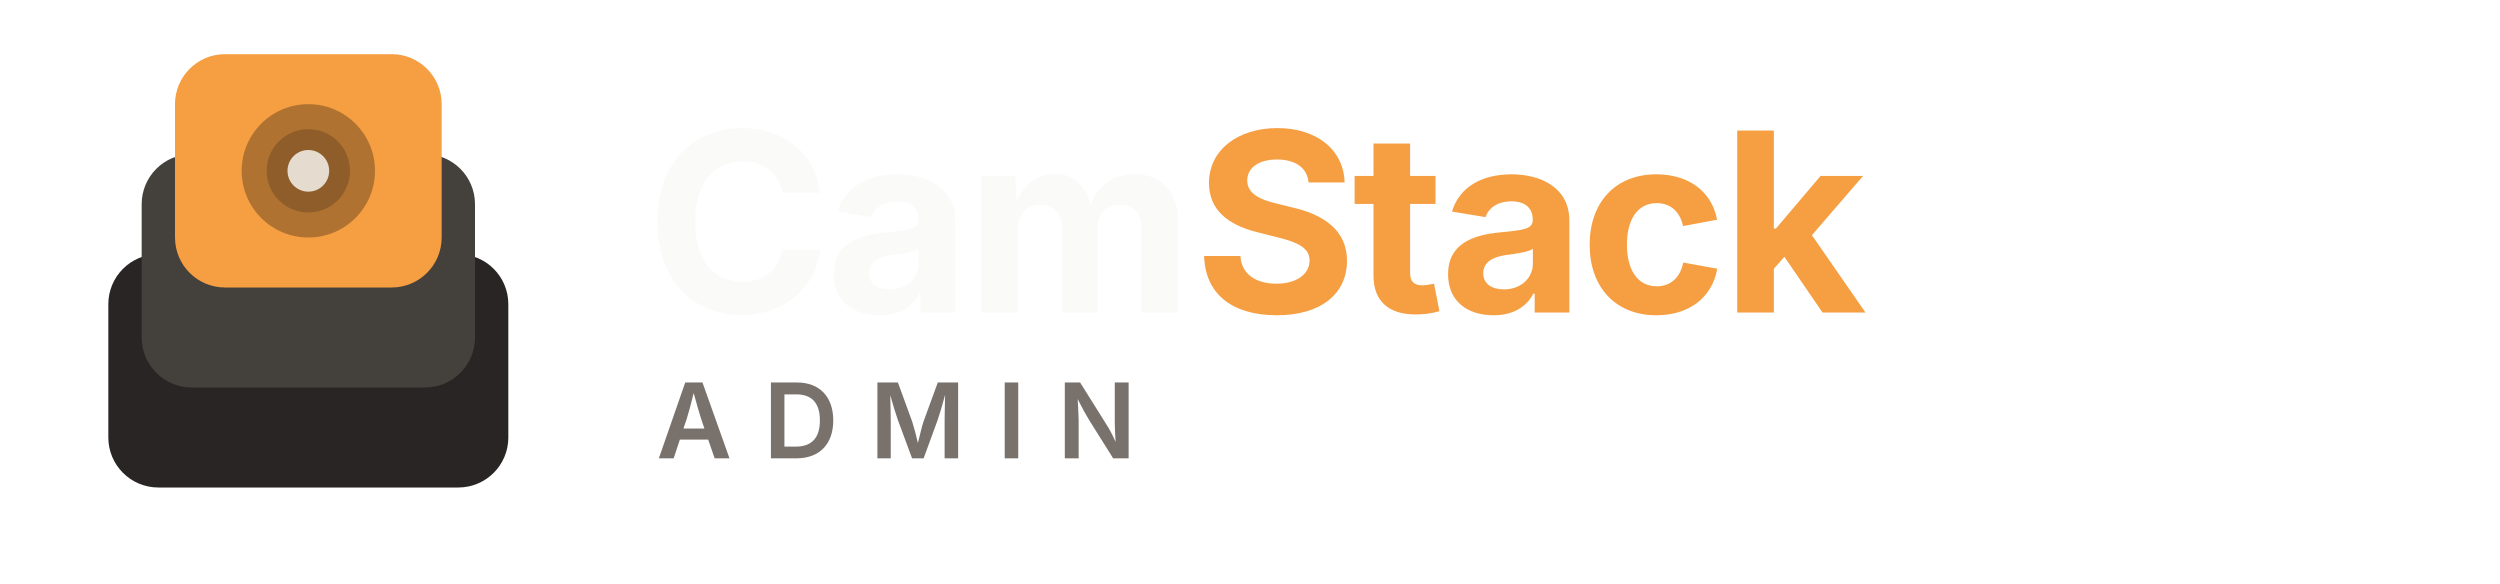
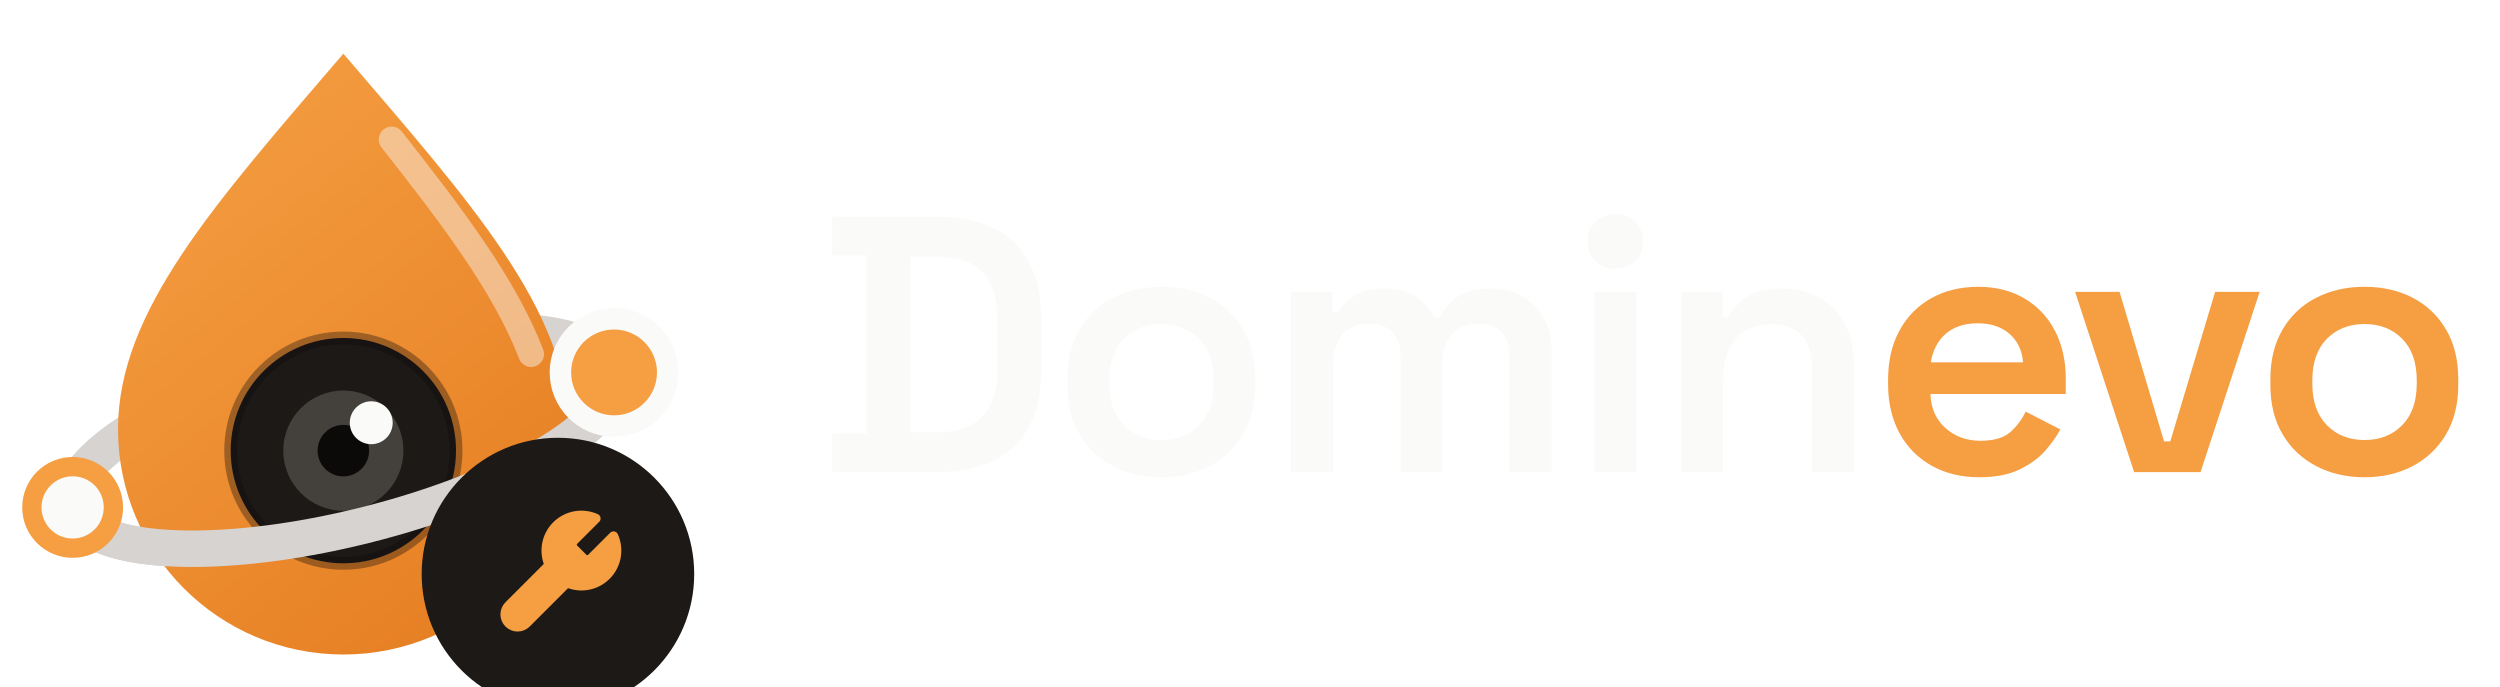
- <svg xmlns="http://www.w3.org/2000/svg" viewBox="0 0 240 56" fill="none">
-   <g transform="translate(4, 2) scale(0.8)">
-     <rect x="8" y="28" width="48" height="28" rx="6" fill="#292524" />
-     <rect x="12" y="16" width="40" height="28" rx="6" fill="#44403c" />
-     <rect x="16" y="4" width="32" height="28" rx="6" fill="#f59e42" />
-     <circle cx="32" cy="18" r="8" fill="#0c0a09" opacity="0.3" />
-     <circle cx="32" cy="18" r="5" fill="#0c0a09" opacity="0.2" />
-     <circle cx="32" cy="18" r="2.5" fill="#fafaf9" opacity="0.8" />
+ <svg xmlns="http://www.w3.org/2000/svg" width="233" height="64" viewBox="0 0 233 64" fill="none">
+   <ellipse cx="32" cy="41" rx="26" ry="8.2" fill="none" stroke="#d6d3d1" stroke-width="3.4" stroke-linecap="round" transform="rotate(-14 32 41)" />
+   <defs>
+     <linearGradient id="g26" x1="0.2" y1="0" x2="0.8" y2="1">
+       <stop offset="0" stop-color="#f59e42" />
+       <stop offset="1" stop-color="#e67e22" />
+     </linearGradient>
+   </defs>
+   <path d="M32 5 C44 19 53 29 53 40 a21 21 0 0 1 -42 0 C11 29 20 19 32 5 Z" fill="url(#g26)" />
+   <path d="M36.5 13 C42 20 47 26.5 49.5 33" stroke="#fafaf9" stroke-opacity="0.45" stroke-width="2.4" stroke-linecap="round" fill="none" />
+   <circle cx="32" cy="42" r="10.5" fill="#1c1917" />
+   <circle cx="32" cy="42" r="10.5" fill="none" stroke="#0c0a09" stroke-opacity="0.35" stroke-width="1.2" />
+   <circle cx="32" cy="42" r="5.6" fill="#44403c" />
+   <circle cx="32" cy="42" r="2.4" fill="#0c0a09" />
+   <circle cx="34.6" cy="39.4" r="2" fill="#fafaf9" />
+   <defs>
+     <clipPath id="c27">
+       <rect x="0" y="41" width="64" height="30" />
+     </clipPath>
+   </defs>
+   <g transform="rotate(-14 32 41)">
+     <ellipse cx="32" cy="41" rx="26" ry="8.2" fill="none" stroke="#d6d3d1" stroke-width="3.4" stroke-linecap="round" clip-path="url(#c27)" />
  </g>
-   <text x="62" y="30" font-family="system-ui, -apple-system, sans-serif" font-size="24" font-weight="700" letter-spacing="-0.5" fill="#fafaf9">
-     Cam<tspan fill="#f59e42">Stack</tspan>
-   </text>
-   <text x="63" y="44" font-family="system-ui, -apple-system, sans-serif" font-size="10" font-weight="600" letter-spacing="3" text-transform="uppercase" fill="#78716c">
-     ADMIN
-   </text>
+   <circle cx="57.23" cy="34.71" r="5" fill="#f59e42" stroke="#fafaf9" stroke-width="2" />
+   <circle cx="6.77" cy="47.29" r="3.8" fill="#fafaf9" stroke="#f59e42" stroke-width="1.8" />
+   <circle cx="52" cy="53.5" r="12.7" fill="#1c1917" />
+   <circle cx="52" cy="53.5" r="10.5" fill="#1c1917" />
+   <g transform="translate(45.4375 46.9375) scale(0.546875)">
+     <path d="M14.7 6.3a1 1 0 0 0 0 1.4l1.6 1.6a1 1 0 0 0 1.4 0l3.77-3.77a6 6 0 0 1-7.94 7.94l-6.91 6.91a2.12 2.12 0 0 1-3-3l6.91-6.91a6 6 0 0 1 7.94-7.94l-3.76 3.76z" fill="#f59e42" stroke="#f59e42" stroke-width="1.6" stroke-linejoin="round" />
+   </g>
+   <path d="M87.25 44L77.56 44L77.56 40.40L80.76 40.40L80.76 23.80L77.56 23.80L77.56 20.20L87.25 20.20Q92.01 20.20 94.53 22.61Q97.05 25.03 97.05 29.86L97.05 29.86L97.05 34.34Q97.05 39.17 94.53 41.59Q92.01 44 87.25 44L87.25 44ZM84.84 23.91L84.84 40.29L87.29 40.29Q90.18 40.29 91.57 38.80Q92.97 37.30 92.97 34.48L92.97 34.48L92.97 29.75Q92.97 26.86 91.57 25.38Q90.18 23.91 87.29 23.91L87.29 23.91L84.84 23.91ZM108.25 44.48L108.25 44.48Q105.73 44.48 103.74 43.44Q101.75 42.40 100.62 40.48Q99.48 38.56 99.48 35.87L99.48 35.87L99.48 35.33Q99.48 32.64 100.62 30.71Q101.75 28.77 103.74 27.75Q105.73 26.73 108.25 26.73L108.25 26.73Q110.76 26.73 112.74 27.75Q114.71 28.77 115.85 30.71Q116.99 32.64 116.99 35.33L116.99 35.33L116.99 35.87Q116.99 38.56 115.85 40.48Q114.71 42.40 112.74 43.44Q110.76 44.48 108.25 44.48ZM108.25 41.01L108.25 41.01Q110.39 41.01 111.75 39.63Q113.11 38.25 113.11 35.77L113.11 35.77L113.11 35.43Q113.11 32.95 111.75 31.57Q110.39 30.20 108.25 30.20L108.25 30.20Q106.11 30.20 104.75 31.57Q103.39 32.95 103.39 35.43L103.39 35.43L103.39 35.77Q103.39 38.25 104.75 39.63Q106.11 41.01 108.25 41.01ZM124.24 44L120.33 44L120.33 27.20L124.18 27.20L124.18 29.07L124.75 29.07Q125.20 28.22 126.23 27.56Q127.27 26.90 129.00 26.90L129.00 26.90Q130.84 26.90 131.96 27.65Q133.08 28.39 133.66 29.55L133.66 29.55L134.21 29.55Q134.78 28.39 135.87 27.65Q136.96 26.90 138.97 26.90L138.97 26.90Q140.53 26.90 141.81 27.58Q143.08 28.26 143.84 29.58Q144.61 30.91 144.61 32.88L144.61 32.88L144.61 44L140.70 44L140.70 33.15Q140.70 31.69 139.92 30.93Q139.14 30.16 137.74 30.16L137.74 30.16Q136.21 30.16 135.31 31.16Q134.41 32.17 134.41 34.04L134.41 34.04L134.41 44L130.53 44L130.53 33.15Q130.53 31.69 129.75 30.93Q128.97 30.16 127.58 30.16L127.58 30.16Q126.01 30.16 125.13 31.16Q124.24 32.17 124.24 34.04L124.24 34.04L124.24 44ZM152.51 44L148.60 44L148.60 27.20L152.51 27.20L152.51 44ZM150.54 25.06L150.54 25.06Q149.49 25.06 148.72 24.36Q147.96 23.67 147.96 22.51L147.96 22.51Q147.96 21.36 148.72 20.66Q149.49 19.96 150.54 19.96L150.54 19.96Q151.66 19.96 152.40 20.66Q153.13 21.36 153.13 22.51L153.13 22.51Q153.13 23.67 152.40 24.36Q151.66 25.06 150.54 25.06ZM160.59 44L156.68 44L156.68 27.20L160.52 27.20L160.52 29.55L161.10 29.55Q161.54 28.60 162.70 27.75Q163.85 26.90 166.20 26.90L166.20 26.90Q168.14 26.90 169.63 27.78Q171.13 28.67 171.96 30.23Q172.79 31.79 172.79 33.94L172.79 33.94L172.79 44L168.88 44L168.88 34.24Q168.88 32.20 167.88 31.20Q166.88 30.20 165.04 30.20L165.04 30.20Q162.97 30.20 161.78 31.57Q160.59 32.95 160.59 35.50L160.59 35.50L160.59 44Z" fill="#fafaf9" />
+   <path d="M184.47 44.48L184.47 44.48Q181.96 44.48 180.04 43.41Q178.11 42.33 177.04 40.38Q175.97 38.42 175.97 35.81L175.97 35.81L175.97 35.40Q175.97 32.75 177.03 30.81Q178.08 28.87 179.98 27.80Q181.89 26.73 184.37 26.73L184.37 26.73Q186.82 26.73 188.65 27.80Q190.49 28.87 191.51 30.81Q192.53 32.75 192.53 35.33L192.53 35.33L192.53 36.72L179.92 36.72Q179.98 38.70 181.31 39.89Q182.64 41.08 184.57 41.08L184.57 41.08Q186.48 41.08 187.40 40.24Q188.31 39.41 188.79 38.36L188.79 38.36L192.02 40.02Q191.54 40.94 190.64 41.98Q189.74 43.01 188.25 43.74Q186.75 44.48 184.47 44.48ZM179.95 33.77L179.95 33.77L188.55 33.77Q188.42 32.10 187.28 31.11Q186.14 30.13 184.34 30.13L184.34 30.13Q182.47 30.13 181.34 31.11Q180.22 32.10 179.95 33.77ZM205.09 44L198.90 44L193.40 27.20L197.54 27.20L201.69 41.14L202.27 41.14L206.45 27.20L210.60 27.20L205.09 44ZM220.37 44.48L220.37 44.48Q217.86 44.48 215.87 43.44Q213.88 42.40 212.74 40.48Q211.60 38.56 211.60 35.87L211.60 35.87L211.60 35.33Q211.60 32.64 212.74 30.71Q213.88 28.77 215.87 27.75Q217.86 26.73 220.37 26.73L220.37 26.73Q222.89 26.73 224.86 27.75Q226.83 28.77 227.97 30.71Q229.11 32.64 229.11 35.33L229.11 35.33L229.11 35.87Q229.11 38.56 227.97 40.48Q226.83 42.40 224.86 43.44Q222.89 44.48 220.37 44.48ZM220.37 41.01L220.37 41.01Q222.52 41.01 223.88 39.63Q225.24 38.25 225.24 35.77L225.24 35.77L225.24 35.43Q225.24 32.95 223.88 31.57Q222.52 30.20 220.37 30.20L220.37 30.20Q218.23 30.20 216.87 31.57Q215.51 32.95 215.51 35.43L215.51 35.43L215.51 35.77Q215.51 38.25 216.87 39.63Q218.23 41.01 220.37 41.01Z" fill="#f59e42" />
</svg>
